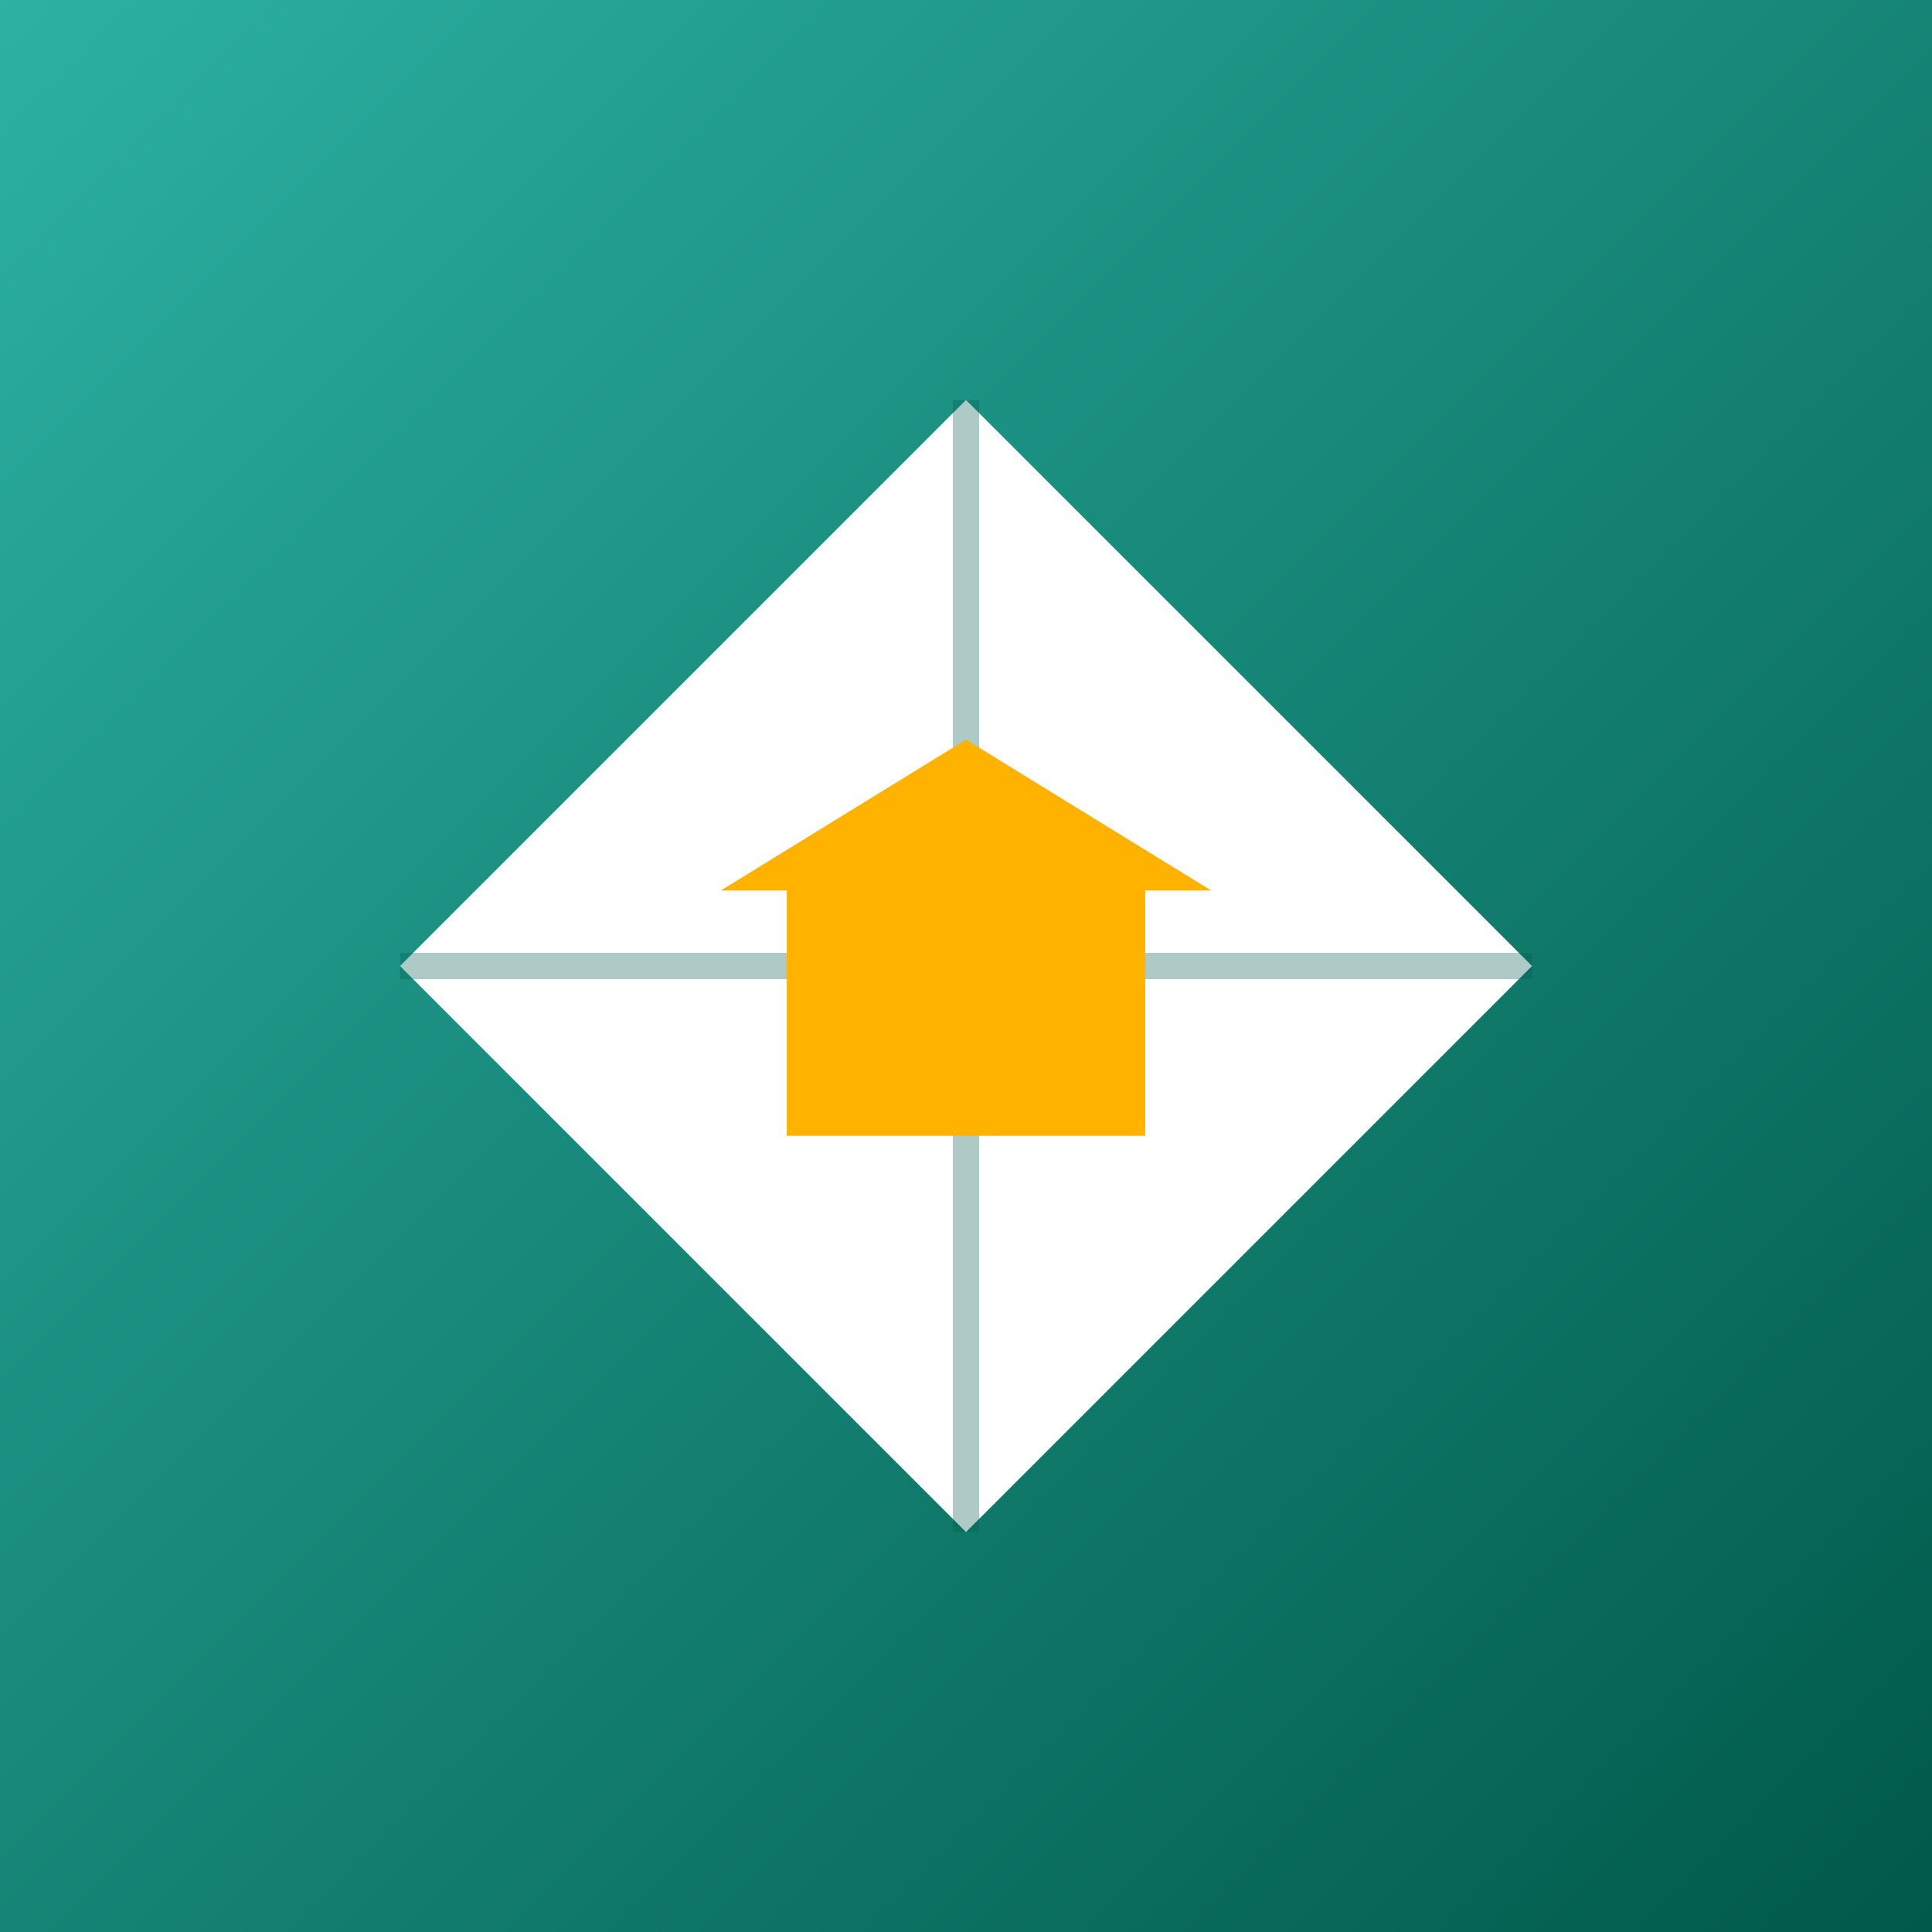
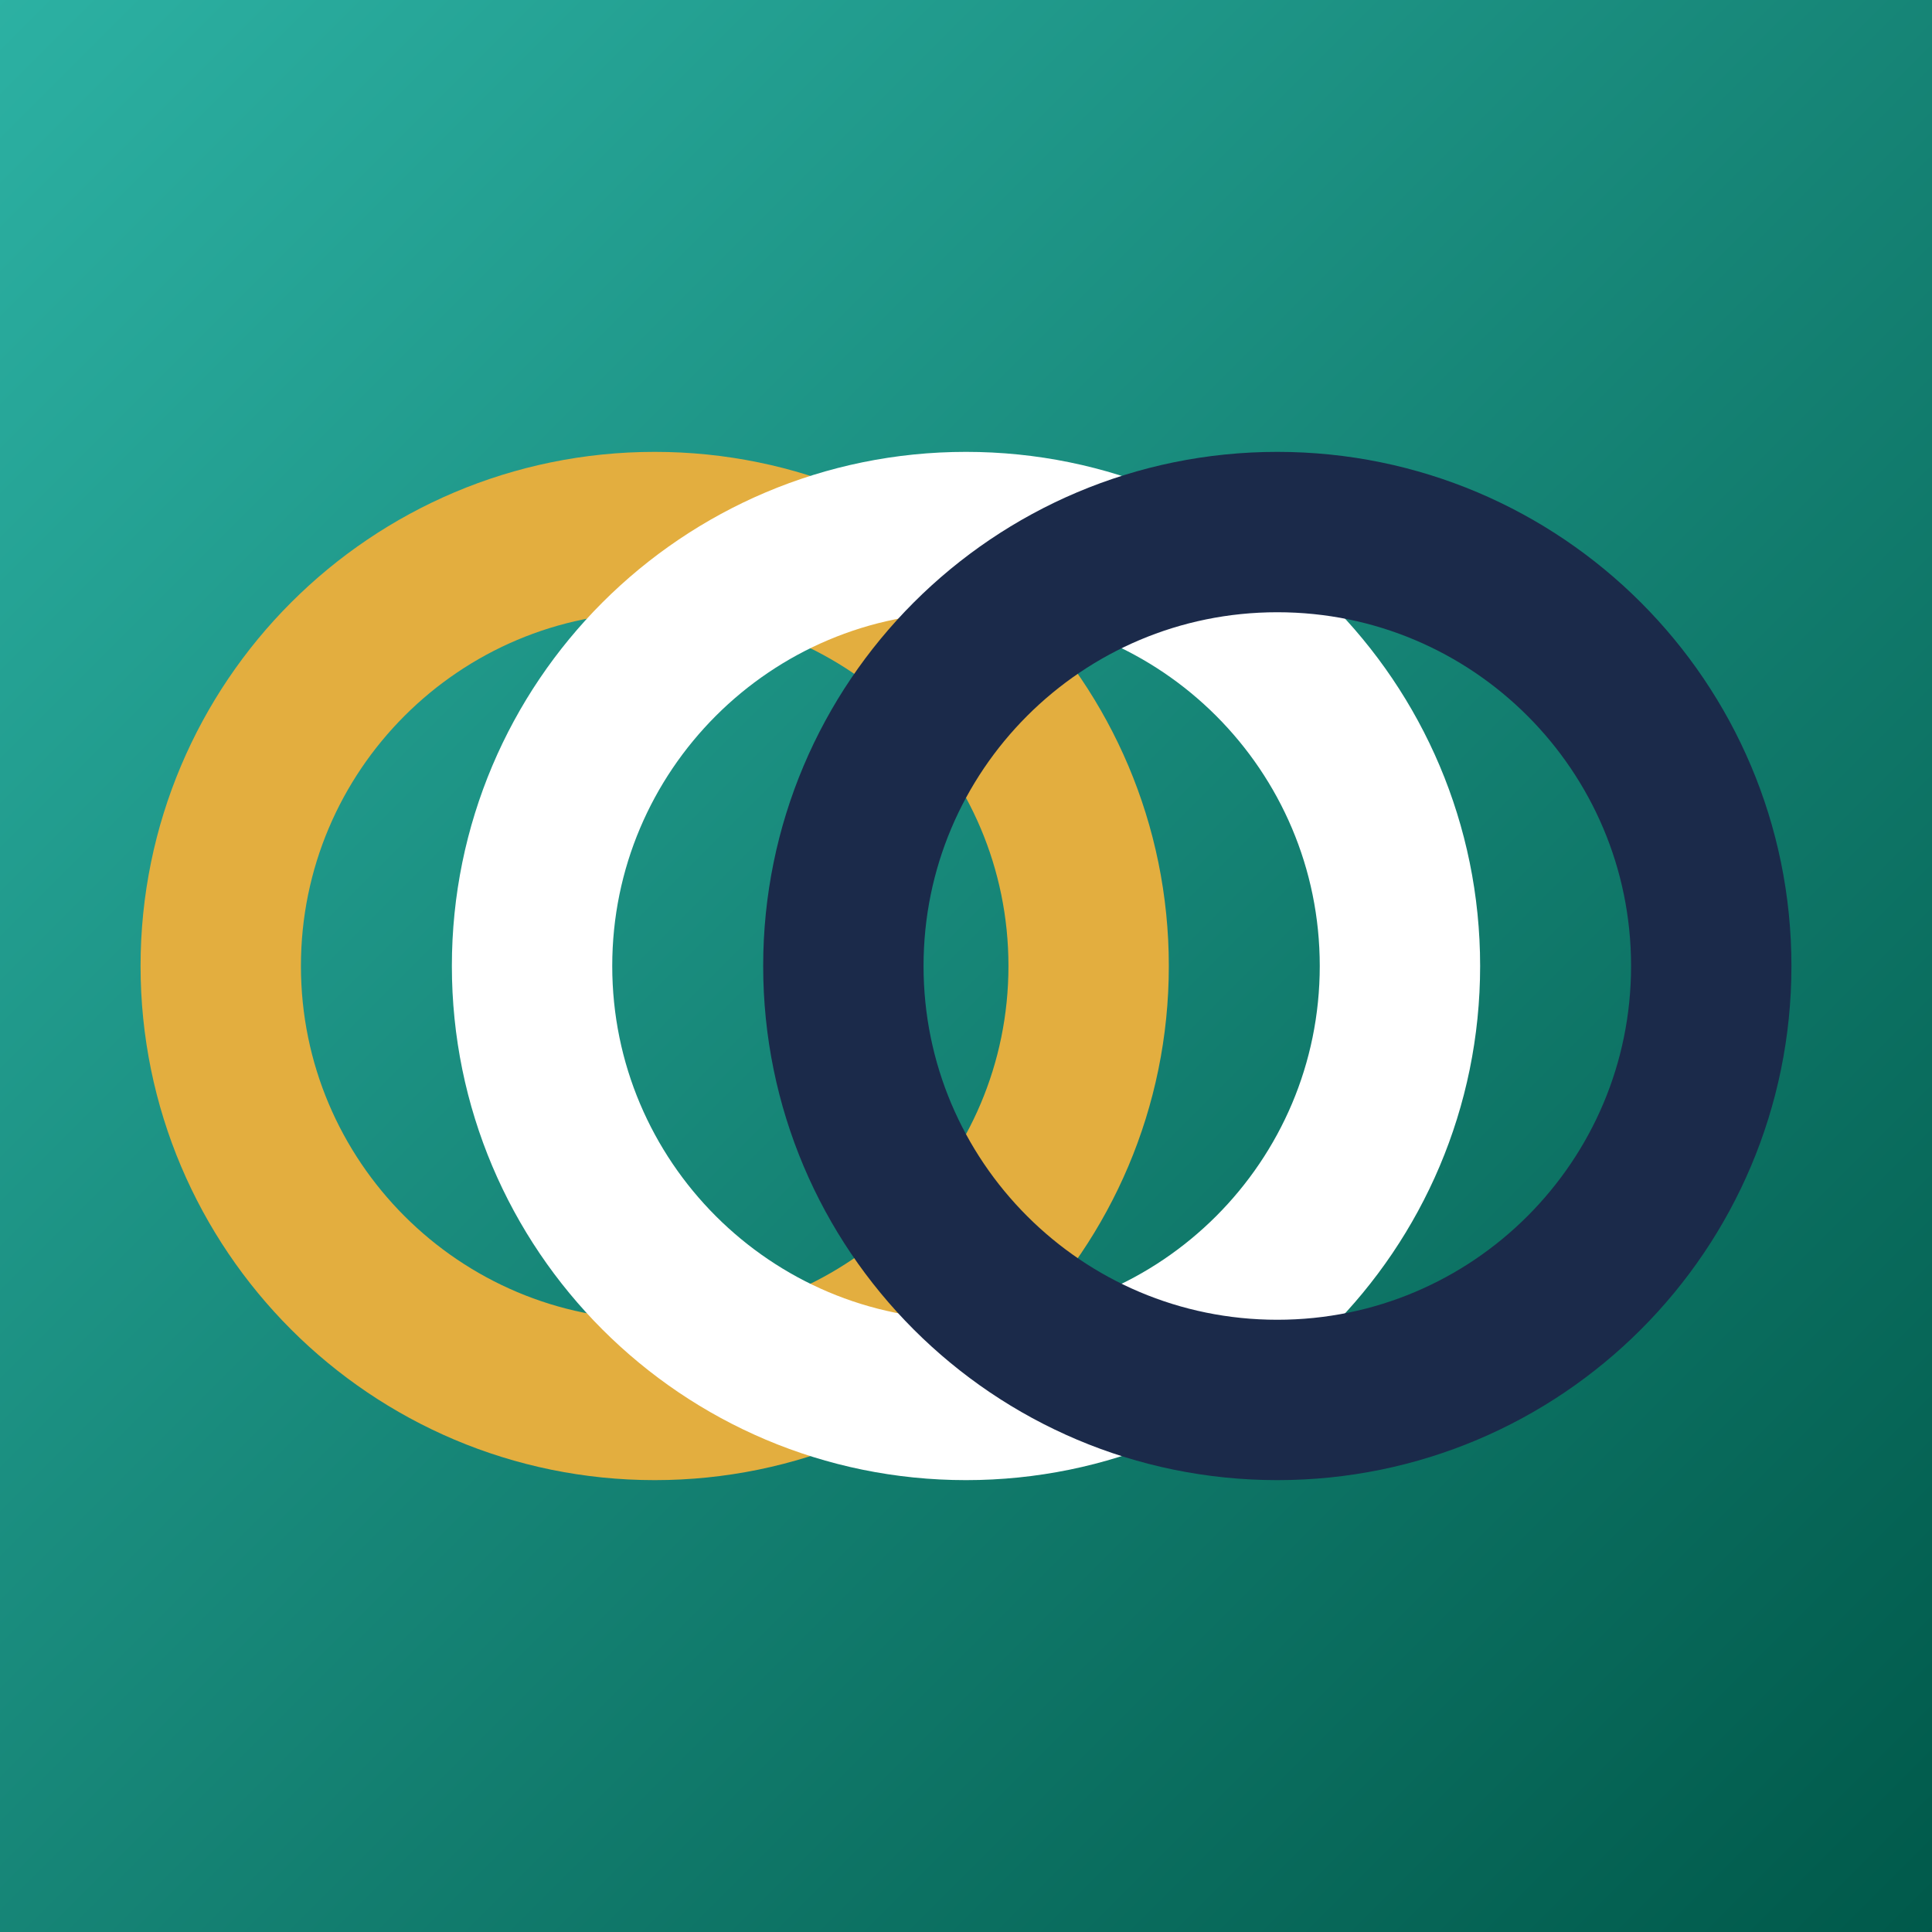
<svg xmlns="http://www.w3.org/2000/svg" viewBox="0 0 1024 1024" width="1024" height="1024">
  <defs>
    <linearGradient id="bg" x1="0%" y1="0%" x2="100%" y2="100%">
      <stop offset="0%" stop-color="#2CB1A3" />
      <stop offset="100%" stop-color="#00594A" />
    </linearGradient>
  </defs>
  <rect width="1024" height="1024" fill="url(#bg)" />
-   <g>
-     <polygon points="512,212 812,512 512,812 212,512" fill="#FFFFFF" />
-     <path d="M512,212 L512,812" stroke="#00594A" stroke-width="14" opacity="0.32" />
-     <path d="M212,512 L812,512" stroke="#00594A" stroke-width="14" opacity="0.32" />
-     <path d="M512,392 L642,472 L607,472 L607,602 L417,602 L417,472 L382,472 Z" fill="#FFB300" />
+   <g fill="none" stroke-width="85">
+     <circle cx="347" cy="512" r="230" stroke="#E3AE3F" />
+     <circle cx="512" cy="512" r="230" stroke="#FFFFFF" />
+     <circle cx="677" cy="512" r="230" stroke="#1B2A4A" />
  </g>
</svg>
